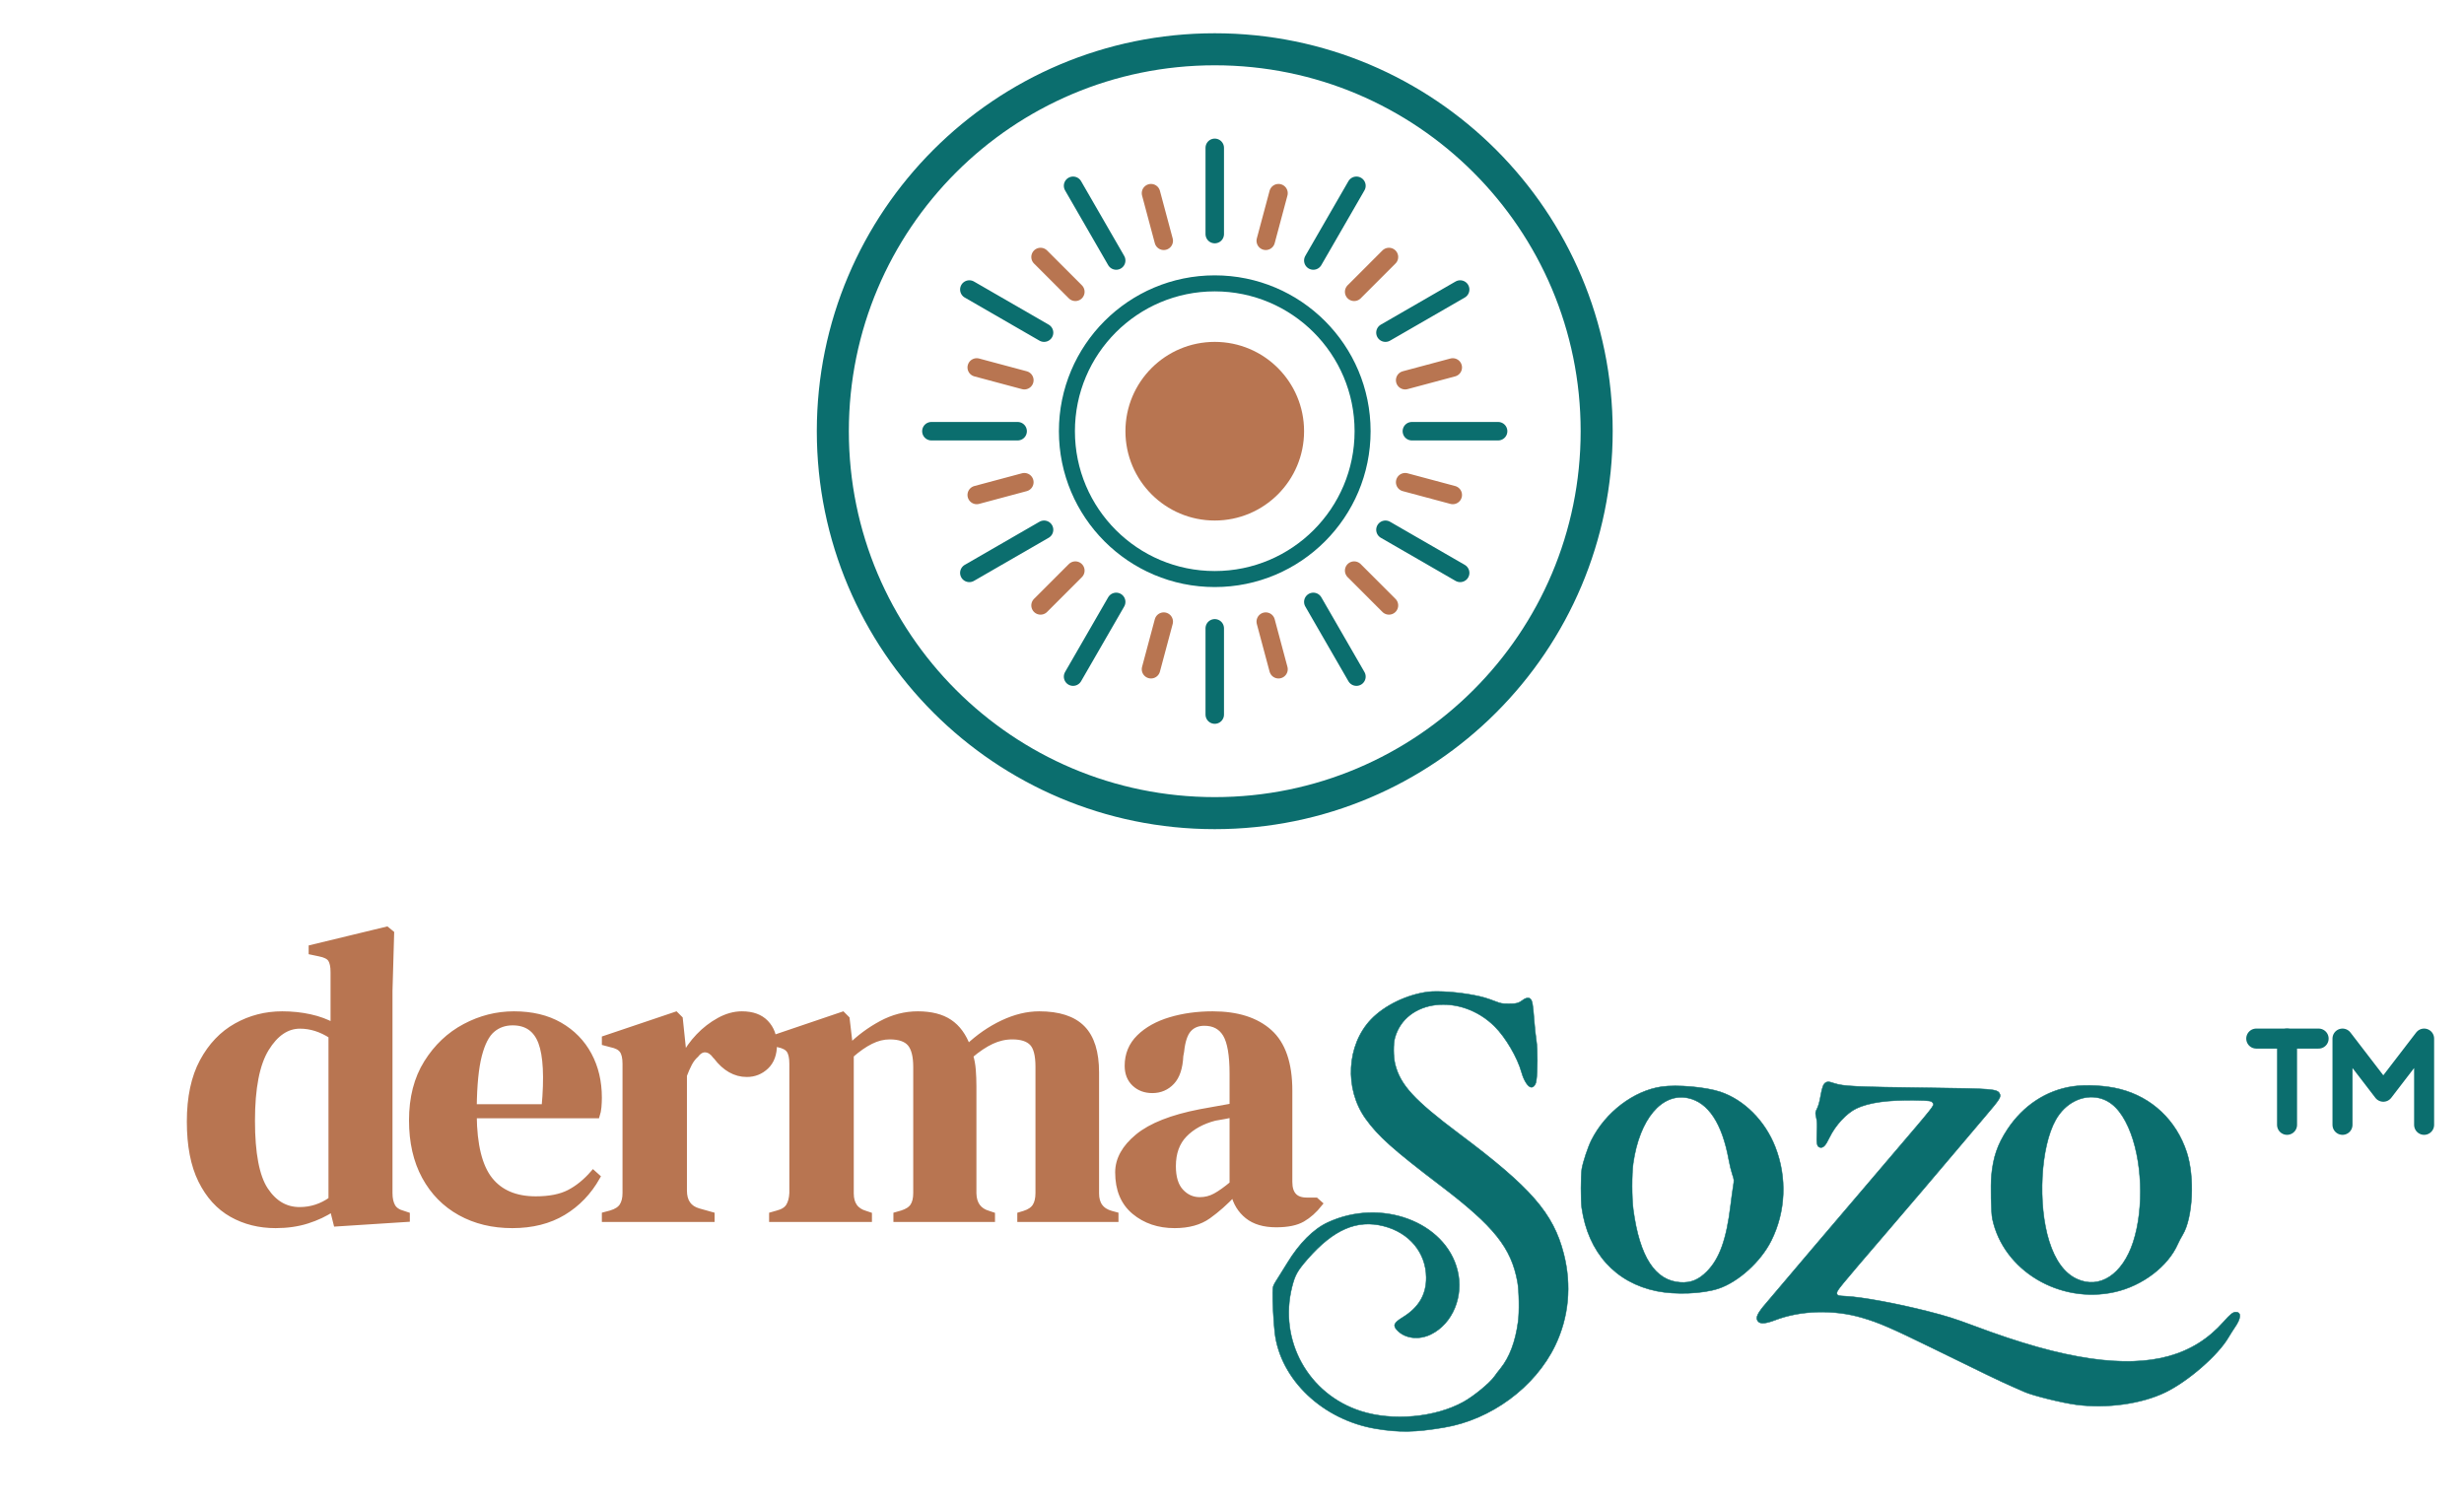
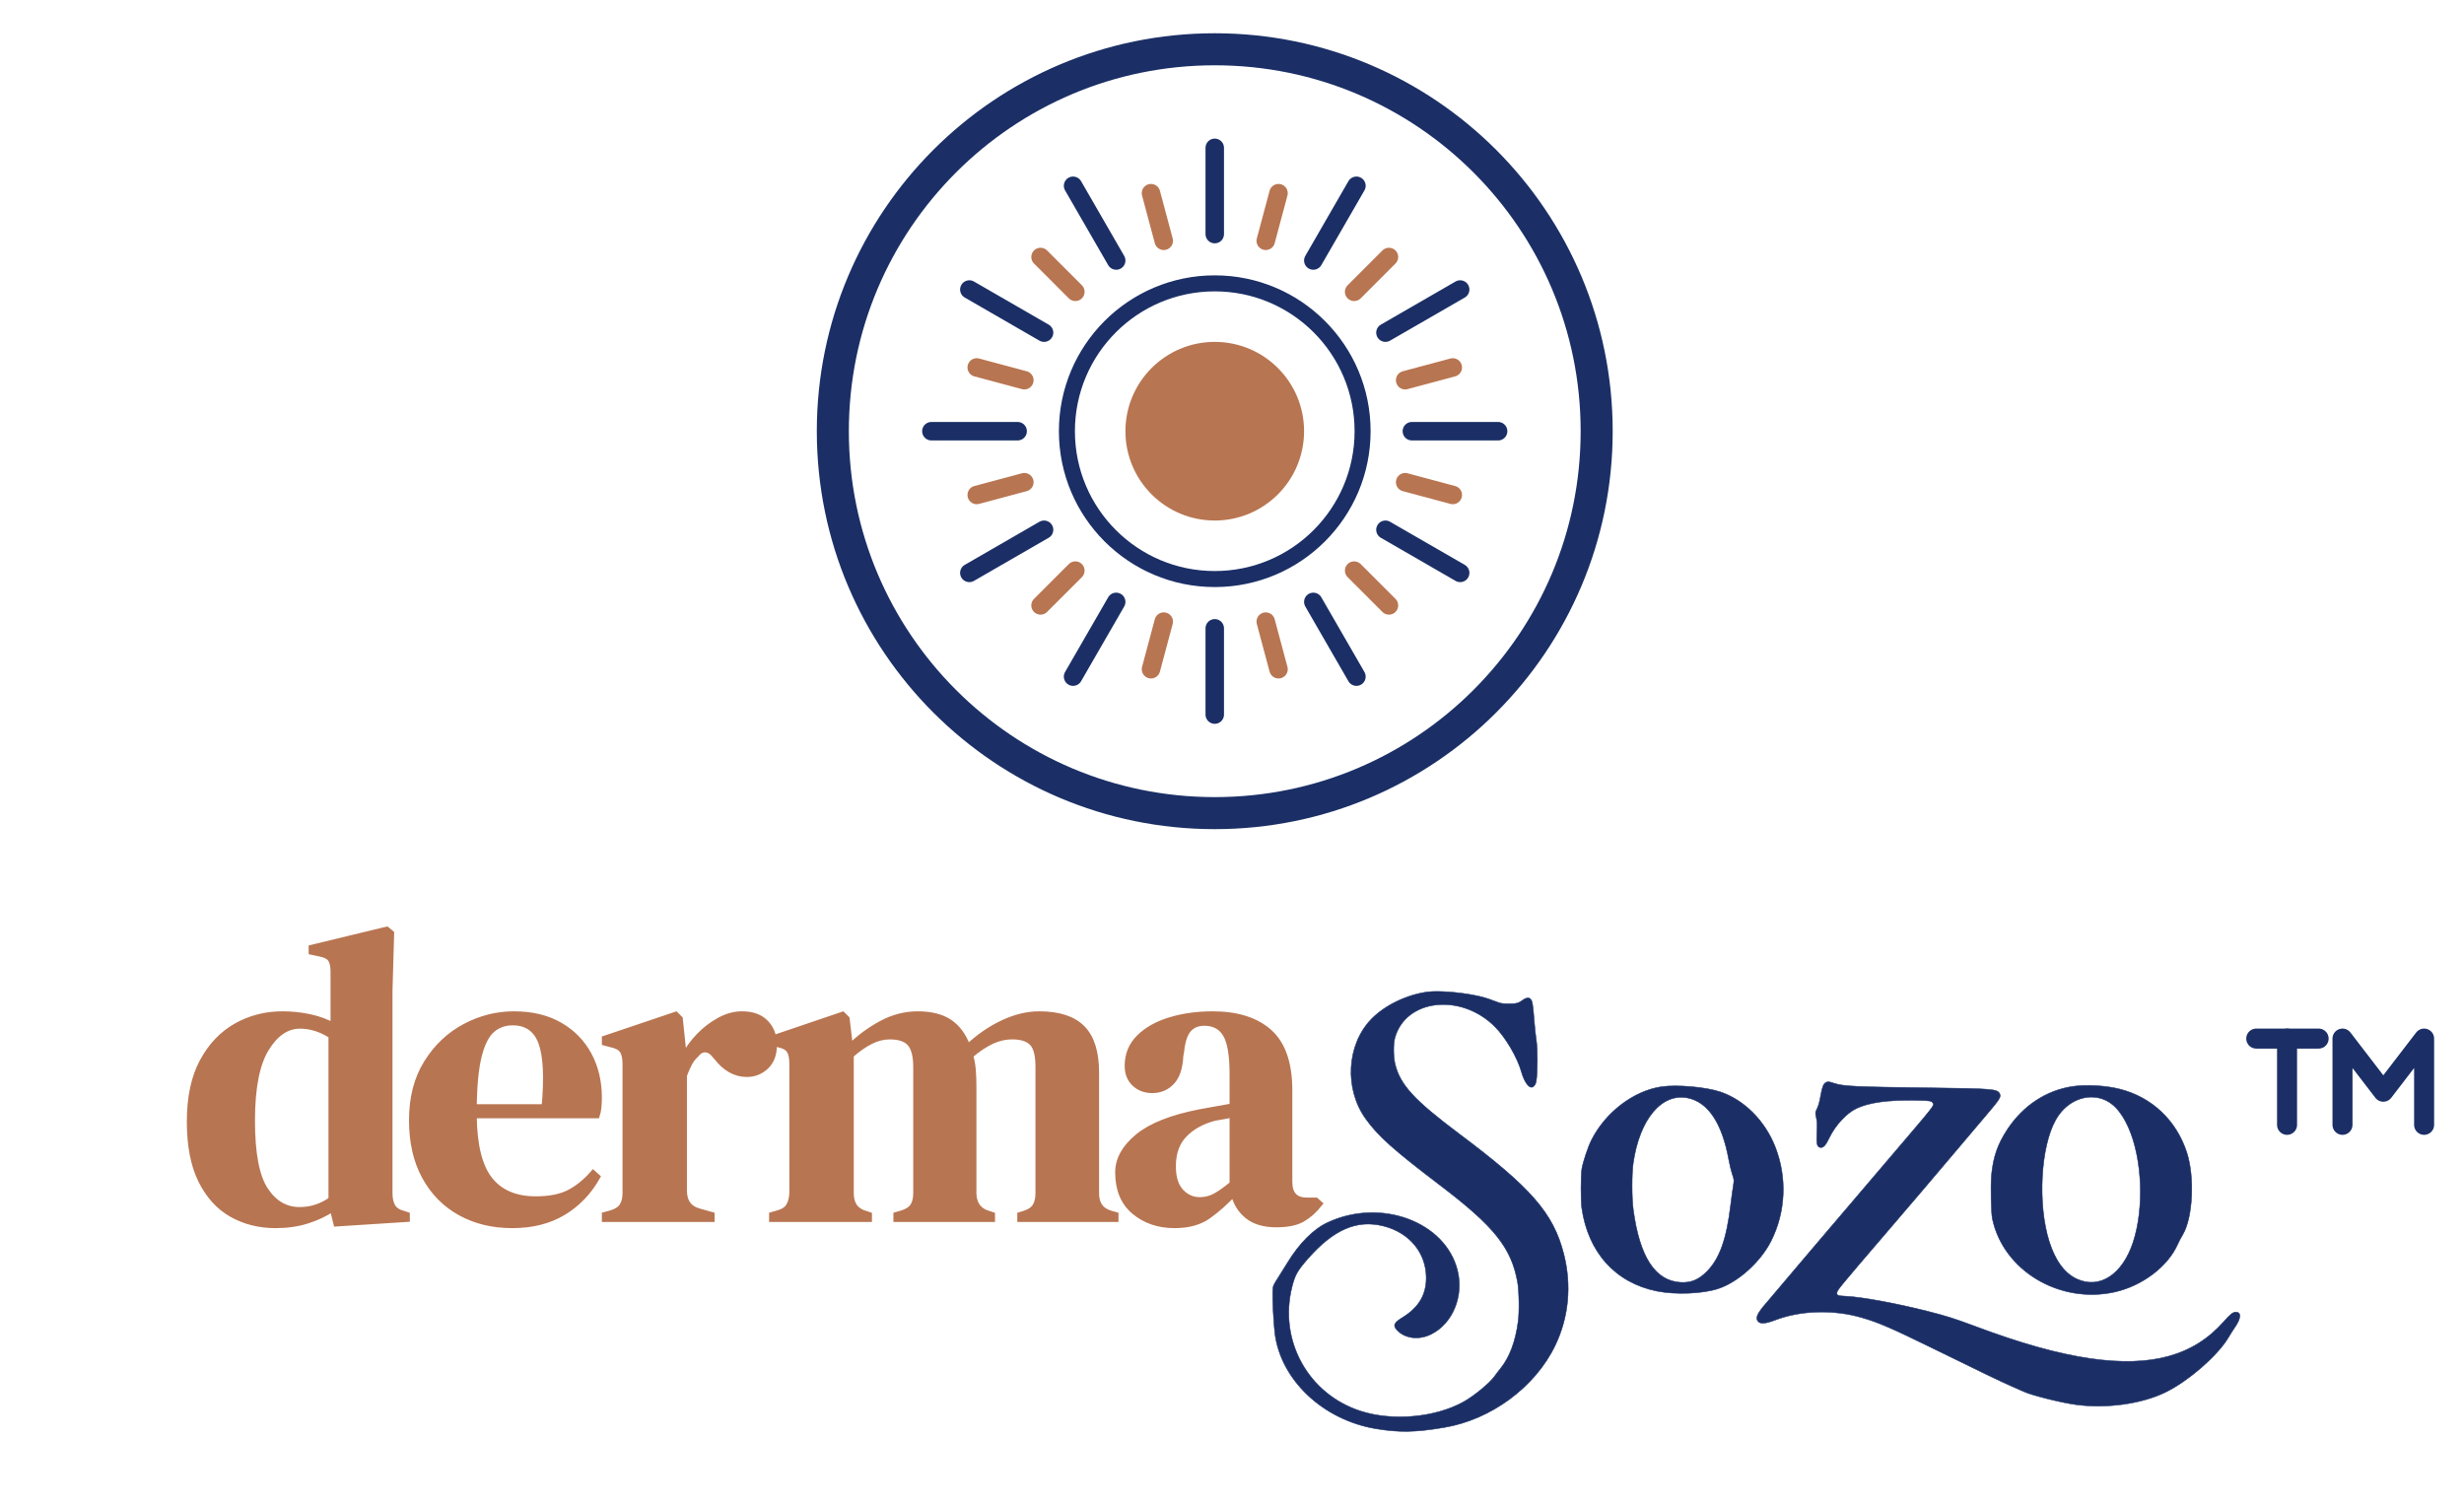
<svg xmlns="http://www.w3.org/2000/svg" viewBox="0 0 4000 2446" width="4000" height="2446">
-   <circle cx="1972.0" cy="700" r="620" fill="none" stroke="#0B6E6E" stroke-width="52" />
+   <circle cx="1972.0" cy="700" r="620" fill="none" stroke="#1B2F66" stroke-width="52" />
  <circle cx="1972.0" cy="700" r="145" fill="#B87551" />
-   <circle cx="1972.0" cy="700" r="240" fill="none" stroke="#0B6E6E" stroke-width="26" />
-   <line x1="2292.0" y1="700.0" x2="2432.0" y2="700.0" stroke="#0B6E6E" stroke-width="30" stroke-linecap="round" />
+   <circle cx="1972.0" cy="700" r="240" fill="none" stroke="#1B2F66" stroke-width="26" />
+   <line x1="2292.0" y1="700.0" x2="2432.0" y2="700.0" stroke="#1B2F66" stroke-width="30" stroke-linecap="round" />
  <line x1="2281.1" y1="782.8" x2="2358.4" y2="803.5" stroke="#B87551" stroke-width="30" stroke-linecap="round" />
-   <line x1="2249.1" y1="860.0" x2="2370.4" y2="930.0" stroke="#0B6E6E" stroke-width="30" stroke-linecap="round" />
+   <line x1="2249.1" y1="860.0" x2="2370.4" y2="930.0" stroke="#1B2F66" stroke-width="30" stroke-linecap="round" />
  <line x1="2198.3" y1="926.3" x2="2254.8" y2="982.8" stroke="#B87551" stroke-width="30" stroke-linecap="round" />
-   <line x1="2132.0" y1="977.1" x2="2202.0" y2="1098.4" stroke="#0B6E6E" stroke-width="30" stroke-linecap="round" />
+   <line x1="2132.0" y1="977.1" x2="2202.0" y2="1098.4" stroke="#1B2F66" stroke-width="30" stroke-linecap="round" />
  <line x1="2054.8" y1="1009.1" x2="2075.5" y2="1086.4" stroke="#B87551" stroke-width="30" stroke-linecap="round" />
-   <line x1="1972.0" y1="1020.0" x2="1972.0" y2="1160.0" stroke="#0B6E6E" stroke-width="30" stroke-linecap="round" />
+   <line x1="1972.0" y1="1020.0" x2="1972.0" y2="1160.0" stroke="#1B2F66" stroke-width="30" stroke-linecap="round" />
  <line x1="1889.2" y1="1009.1" x2="1868.5" y2="1086.4" stroke="#B87551" stroke-width="30" stroke-linecap="round" />
-   <line x1="1812.0" y1="977.1" x2="1742.0" y2="1098.4" stroke="#0B6E6E" stroke-width="30" stroke-linecap="round" />
+   <line x1="1812.0" y1="977.1" x2="1742.0" y2="1098.4" stroke="#1B2F66" stroke-width="30" stroke-linecap="round" />
  <line x1="1745.7" y1="926.3" x2="1689.2" y2="982.8" stroke="#B87551" stroke-width="30" stroke-linecap="round" />
-   <line x1="1694.9" y1="860.0" x2="1573.6" y2="930.0" stroke="#0B6E6E" stroke-width="30" stroke-linecap="round" />
+   <line x1="1694.9" y1="860.0" x2="1573.6" y2="930.0" stroke="#1B2F66" stroke-width="30" stroke-linecap="round" />
  <line x1="1662.9" y1="782.8" x2="1585.6" y2="803.5" stroke="#B87551" stroke-width="30" stroke-linecap="round" />
-   <line x1="1652.0" y1="700.0" x2="1512.0" y2="700.0" stroke="#0B6E6E" stroke-width="30" stroke-linecap="round" />
+   <line x1="1652.0" y1="700.0" x2="1512.0" y2="700.0" stroke="#1B2F66" stroke-width="30" stroke-linecap="round" />
  <line x1="1662.9" y1="617.2" x2="1585.6" y2="596.5" stroke="#B87551" stroke-width="30" stroke-linecap="round" />
-   <line x1="1694.9" y1="540.0" x2="1573.6" y2="470.0" stroke="#0B6E6E" stroke-width="30" stroke-linecap="round" />
+   <line x1="1694.9" y1="540.0" x2="1573.6" y2="470.0" stroke="#1B2F66" stroke-width="30" stroke-linecap="round" />
  <line x1="1745.7" y1="473.7" x2="1689.2" y2="417.2" stroke="#B87551" stroke-width="30" stroke-linecap="round" />
-   <line x1="1812.0" y1="422.9" x2="1742.0" y2="301.6" stroke="#0B6E6E" stroke-width="30" stroke-linecap="round" />
+   <line x1="1812.0" y1="422.9" x2="1742.0" y2="301.6" stroke="#1B2F66" stroke-width="30" stroke-linecap="round" />
  <line x1="1889.2" y1="390.9" x2="1868.5" y2="313.6" stroke="#B87551" stroke-width="30" stroke-linecap="round" />
-   <line x1="1972.0" y1="380.0" x2="1972.0" y2="240.0" stroke="#0B6E6E" stroke-width="30" stroke-linecap="round" />
+   <line x1="1972.0" y1="380.0" x2="1972.0" y2="240.0" stroke="#1B2F66" stroke-width="30" stroke-linecap="round" />
  <line x1="2054.8" y1="390.9" x2="2075.5" y2="313.6" stroke="#B87551" stroke-width="30" stroke-linecap="round" />
-   <line x1="2132.0" y1="422.9" x2="2202.0" y2="301.6" stroke="#0B6E6E" stroke-width="30" stroke-linecap="round" />
+   <line x1="2132.0" y1="422.9" x2="2202.0" y2="301.6" stroke="#1B2F66" stroke-width="30" stroke-linecap="round" />
  <line x1="2198.3" y1="473.7" x2="2254.8" y2="417.2" stroke="#B87551" stroke-width="30" stroke-linecap="round" />
-   <line x1="2249.1" y1="540.0" x2="2370.4" y2="470.0" stroke="#0B6E6E" stroke-width="30" stroke-linecap="round" />
+   <line x1="2249.1" y1="540.0" x2="2370.4" y2="470.0" stroke="#1B2F66" stroke-width="30" stroke-linecap="round" />
  <line x1="2281.1" y1="617.2" x2="2358.4" y2="596.5" stroke="#B87551" stroke-width="30" stroke-linecap="round" />
  <g transform="translate(0,354)">
    <g transform="translate(291.91,1624.94) scale(0.670391,-0.670391)">
      <path fill="#B87551" stroke="#B87551" stroke-width="14" d="M232 -15Q173 -15 126.0 11.5Q79 38 51.5 93.5Q24 149 24 236Q24 324 55.0 381.5Q86 439 137.0 467.5Q188 496 248 496Q283 496 315.0 489.0Q347 482 372 468V598Q372 619 365.5 629.0Q359 639 338 643L319 647V657L501 701L512 692L508 552V63Q508 43 515.0 30.5Q522 18 541 13L550 10V0L379 -11L370 25Q343 7 308.5 -4.0Q274 -15 232 -15Z M290 22Q332 22 367 47V444Q330 468 291 468Q243 468 209.0 412.5Q175 357 175 238Q175 119 207.0 70.5Q239 22 290 22Z M809 496Q874 496 920.0 469.5Q966 443 990.5 397.5Q1015 352 1015 294Q1015 283 1014.0 271.5Q1013 260 1010 251H712Q713 143 750.5 95.5Q788 48 862 48Q912 48 943.0 64.0Q974 80 1001 111L1011 102Q980 47 928.5 16.0Q877 -15 805 -15Q734 -15 679.0 15.5Q624 46 593.0 103.0Q562 160 562 239Q562 321 598.0 378.5Q634 436 690.5 466.0Q747 496 809 496Z M806 476Q777 476 756.5 458.5Q736 441 724.5 396.5Q713 352 712 271H883Q893 380 875.0 428.0Q857 476 806 476Z M1029 0V10L1044 14Q1064 20 1071.5 32.0Q1079 44 1079 63V376Q1079 398 1071.5 408.5Q1064 419 1044 423L1029 427V437L1201 495L1211 485L1220 399V391Q1234 419 1256.5 442.5Q1279 466 1306.5 481.0Q1334 496 1361 496Q1399 496 1419.0 475.0Q1439 454 1439 422Q1439 388 1419.5 369.5Q1400 351 1373 351Q1331 351 1299 393L1297 395Q1287 409 1274.0 410.5Q1261 412 1250 398Q1240 389 1233.5 376.5Q1227 364 1221 348V69Q1221 29 1256 19L1288 10V0Z M1434 0V10L1448 14Q1467 19 1474.5 31.0Q1482 43 1483 63V376Q1483 398 1476.0 408.5Q1469 419 1449 423L1434 427V437L1605 495L1615 485L1623 417Q1656 450 1698.5 473.0Q1741 496 1787 496Q1835 496 1864.0 476.5Q1893 457 1908 416Q1947 453 1992.5 474.5Q2038 496 2081 496Q2152 496 2185.5 462.0Q2219 428 2219 355V62Q2219 23 2255 13L2266 10V0H2035V10L2045 13Q2064 19 2071.5 31.0Q2079 43 2079 63V369Q2079 411 2064.0 426.5Q2049 442 2016 442Q1990 442 1965.5 430.5Q1941 419 1914 396Q1919 380 1920.5 361.0Q1922 342 1922 321V62Q1923 23 1958 13L1967 10V0H1735V10L1749 14Q1768 20 1775.5 31.5Q1783 43 1783 63V368Q1783 408 1768.5 425.0Q1754 442 1719 442Q1696 442 1673.0 430.5Q1650 419 1625 397V62Q1625 23 1660 13L1669 10V0Z M2409 -15Q2351 -15 2311.5 18.0Q2272 51 2272 113Q2272 160 2320.0 199.5Q2368 239 2471 259Q2487 262 2507.0 265.5Q2527 269 2549 273V352Q2549 420 2532.5 447.5Q2516 475 2481 475Q2457 475 2443.0 459.5Q2429 444 2425 406L2423 395Q2421 352 2402.0 332.0Q2383 312 2355 312Q2329 312 2312.0 328.0Q2295 344 2295 371Q2295 412 2323.5 440.0Q2352 468 2399.0 482.0Q2446 496 2501 496Q2590 496 2638.5 452.5Q2687 409 2687 311V90Q2687 45 2729 45H2751L2760 37Q2741 13 2718.5 0.0Q2696 -13 2655 -13Q2611 -13 2585.5 7.5Q2560 28 2552 62Q2522 30 2490.5 7.5Q2459 -15 2409 -15Z M2470 46Q2490 46 2507.5 55.5Q2525 65 2549 85V253Q2539 251 2529.0 249.0Q2519 247 2506 245Q2460 233 2432.5 204.5Q2405 176 2405 128Q2405 87 2424.0 66.5Q2443 46 2470 46Z" />
    </g>
    <g transform="translate(0,2182) scale(0.1,-0.1)">
-       <path fill="#0B6E6E" stroke="#0B6E6E" stroke-width="8" d="M23187 9259 c-343 -42 -711 -219 -930 -448 -396 -415 -435 -1126 -88 -1611 203 -284 448 -502 1213 -1084 875 -665 1151 -1010 1253 -1566 26 -142 32 -490 10 -645 -44 -326 -139 -577 -285 -759 -36 -44 -80 -102 -97 -127 -74 -107 -334 -322 -506 -417 -459 -254 -1147 -316 -1665 -150 -855 273 -1339 1149 -1117 2021 49 192 86 257 254 450 421 480 800 644 1233 533 417 -106 686 -430 691 -831 3 -279 -120 -489 -380 -649 -146 -90 -165 -132 -93 -209 126 -137 355 -165 552 -67 350 174 533 616 429 1036 -196 792 -1246 1180 -2107 779 -231 -107 -462 -339 -654 -654 -30 -50 -83 -134 -117 -188 -129 -205 -117 -176 -122 -297 -4 -128 14 -482 34 -651 90 -762 780 -1416 1645 -1559 378 -62 635 -58 1099 20 765 127 1480 654 1806 1329 223 462 271 979 140 1492 -169 660 -530 1074 -1701 1950 -727 545 -952 790 -1036 1128 -29 118 -31 327 -4 425 173 633 1071 735 1622 185 177 -177 368 -503 435 -744 39 -138 107 -241 159 -241 37 0 70 42 79 101 23 143 24 518 2 654 -11 72 -28 222 -36 335 -21 276 -30 323 -70 352 -20 15 -69 7 -99 -16 -82 -62 -113 -71 -241 -70 -114 0 -125 2 -220 38 -147 56 -206 73 -349 101 -249 49 -581 73 -739 54z  M29640 7787 c-38 -19 -60 -75 -85 -220 -16 -92 -33 -152 -55 -200 -33 -68 -33 -68 -15 -149 14 -67 16 -106 10 -242 -8 -183 1 -230 49 -242 53 -13 91 26 155 160 96 199 278 395 436 471 204 98 518 141 967 133 230 -4 257 -8 278 -47 21 -40 35 -22 -685 -866 -675 -789 -2004 -2354 -2072 -2437 -107 -133 -127 -195 -77 -245 38 -37 123 -29 268 26 417 160 949 176 1411 41 275 -80 473 -166 1150 -497 788 -387 1118 -546 1280 -616 83 -36 177 -77 209 -92 137 -61 615 -179 846 -209 498 -64 1059 15 1445 203 371 181 853 601 1022 891 31 52 75 122 98 155 107 152 115 255 20 255 -45 0 -87 -33 -198 -158 -488 -550 -1168 -738 -2154 -597 -538 78 -1132 244 -1908 535 -299 112 -444 158 -745 234 -505 128 -1054 229 -1315 243 -138 7 -155 12 -155 52 0 43 25 74 786 961 384 448 866 1013 1069 1255 204 241 450 532 547 646 249 292 268 323 238 379 -38 71 -133 78 -1100 90 -1262 16 -1428 24 -1587 75 -86 28 -98 30 -133 12z  M33651 7724 c-431 -63 -808 -311 -1064 -699 -159 -242 -230 -447 -258 -747 -15 -167 -6 -606 15 -704 177 -840 1091 -1387 1986 -1188 450 101 865 416 1024 779 17 39 52 106 79 150 166 275 198 937 66 1340 -170 518 -565 892 -1082 1024 -227 59 -546 77 -766 45z m428 -189 c197 -47 350 -201 472 -475 227 -508 260 -1307 78 -1864 -173 -527 -545 -770 -916 -597 -199 93 -349 299 -447 610 -190 605 -140 1533 106 1971 155 277 438 418 707 355z  M26975 7719 c-454 -66 -912 -414 -1140 -867 -56 -110 -138 -358 -156 -468 -17 -109 -18 -512 -1 -634 103 -721 546 -1213 1217 -1349 306 -62 744 -44 1000 40 325 108 689 437 859 778 235 469 259 1026 65 1522 -166 425 -506 765 -892 894 -237 79 -703 120 -952 84z m428 -184 c329 -70 554 -411 662 -1004 13 -75 39 -179 56 -231 32 -94 32 -94 16 -195 -10 -55 -28 -193 -42 -306 -67 -556 -180 -872 -385 -1079 -135 -136 -259 -187 -430 -177 -411 25 -663 413 -766 1182 -25 187 -26 574 -1 750 102 718 465 1150 890 1060z" />
+       <path fill="#1B2F66" stroke="#1B2F66" stroke-width="8" d="M23187 9259 c-343 -42 -711 -219 -930 -448 -396 -415 -435 -1126 -88 -1611 203 -284 448 -502 1213 -1084 875 -665 1151 -1010 1253 -1566 26 -142 32 -490 10 -645 -44 -326 -139 -577 -285 -759 -36 -44 -80 -102 -97 -127 -74 -107 -334 -322 -506 -417 -459 -254 -1147 -316 -1665 -150 -855 273 -1339 1149 -1117 2021 49 192 86 257 254 450 421 480 800 644 1233 533 417 -106 686 -430 691 -831 3 -279 -120 -489 -380 -649 -146 -90 -165 -132 -93 -209 126 -137 355 -165 552 -67 350 174 533 616 429 1036 -196 792 -1246 1180 -2107 779 -231 -107 -462 -339 -654 -654 -30 -50 -83 -134 -117 -188 -129 -205 -117 -176 -122 -297 -4 -128 14 -482 34 -651 90 -762 780 -1416 1645 -1559 378 -62 635 -58 1099 20 765 127 1480 654 1806 1329 223 462 271 979 140 1492 -169 660 -530 1074 -1701 1950 -727 545 -952 790 -1036 1128 -29 118 -31 327 -4 425 173 633 1071 735 1622 185 177 -177 368 -503 435 -744 39 -138 107 -241 159 -241 37 0 70 42 79 101 23 143 24 518 2 654 -11 72 -28 222 -36 335 -21 276 -30 323 -70 352 -20 15 -69 7 -99 -16 -82 -62 -113 -71 -241 -70 -114 0 -125 2 -220 38 -147 56 -206 73 -349 101 -249 49 -581 73 -739 54z  M29640 7787 c-38 -19 -60 -75 -85 -220 -16 -92 -33 -152 -55 -200 -33 -68 -33 -68 -15 -149 14 -67 16 -106 10 -242 -8 -183 1 -230 49 -242 53 -13 91 26 155 160 96 199 278 395 436 471 204 98 518 141 967 133 230 -4 257 -8 278 -47 21 -40 35 -22 -685 -866 -675 -789 -2004 -2354 -2072 -2437 -107 -133 -127 -195 -77 -245 38 -37 123 -29 268 26 417 160 949 176 1411 41 275 -80 473 -166 1150 -497 788 -387 1118 -546 1280 -616 83 -36 177 -77 209 -92 137 -61 615 -179 846 -209 498 -64 1059 15 1445 203 371 181 853 601 1022 891 31 52 75 122 98 155 107 152 115 255 20 255 -45 0 -87 -33 -198 -158 -488 -550 -1168 -738 -2154 -597 -538 78 -1132 244 -1908 535 -299 112 -444 158 -745 234 -505 128 -1054 229 -1315 243 -138 7 -155 12 -155 52 0 43 25 74 786 961 384 448 866 1013 1069 1255 204 241 450 532 547 646 249 292 268 323 238 379 -38 71 -133 78 -1100 90 -1262 16 -1428 24 -1587 75 -86 28 -98 30 -133 12z  M33651 7724 c-431 -63 -808 -311 -1064 -699 -159 -242 -230 -447 -258 -747 -15 -167 -6 -606 15 -704 177 -840 1091 -1387 1986 -1188 450 101 865 416 1024 779 17 39 52 106 79 150 166 275 198 937 66 1340 -170 518 -565 892 -1082 1024 -227 59 -546 77 -766 45z m428 -189 c197 -47 350 -201 472 -475 227 -508 260 -1307 78 -1864 -173 -527 -545 -770 -916 -597 -199 93 -349 299 -447 610 -190 605 -140 1533 106 1971 155 277 438 418 707 355z  M26975 7719 c-454 -66 -912 -414 -1140 -867 -56 -110 -138 -358 -156 -468 -17 -109 -18 -512 -1 -634 103 -721 546 -1213 1217 -1349 306 -62 744 -44 1000 40 325 108 689 437 859 778 235 469 259 1026 65 1522 -166 425 -506 765 -892 894 -237 79 -703 120 -952 84z m428 -184 c329 -70 554 -411 662 -1004 13 -75 39 -179 56 -231 32 -94 32 -94 16 -195 -10 -55 -28 -193 -42 -306 -67 -556 -180 -872 -385 -1079 -135 -136 -259 -187 -430 -177 -411 25 -663 413 -766 1182 -25 187 -26 574 -1 750 102 718 465 1150 890 1060z" />
    </g>
  </g>
  <g transform="translate(3799.0 1756.0) scale(1.25) translate(-3799.0 -1756.0)">
-     <g stroke="#0B6E6E" stroke-width="26" stroke-linecap="round" stroke-linejoin="round" fill="none">
+     <g stroke="#1B2F66" stroke-width="26" stroke-linecap="round" stroke-linejoin="round" fill="none">
      <line x1="3690" y1="1700" x2="3771" y2="1700" />
      <line x1="3730" y1="1700" x2="3730" y2="1812" />
      <polyline points="3802,1812 3802,1700 3855,1769 3908,1700 3908,1812" />
    </g>
  </g>
</svg>
